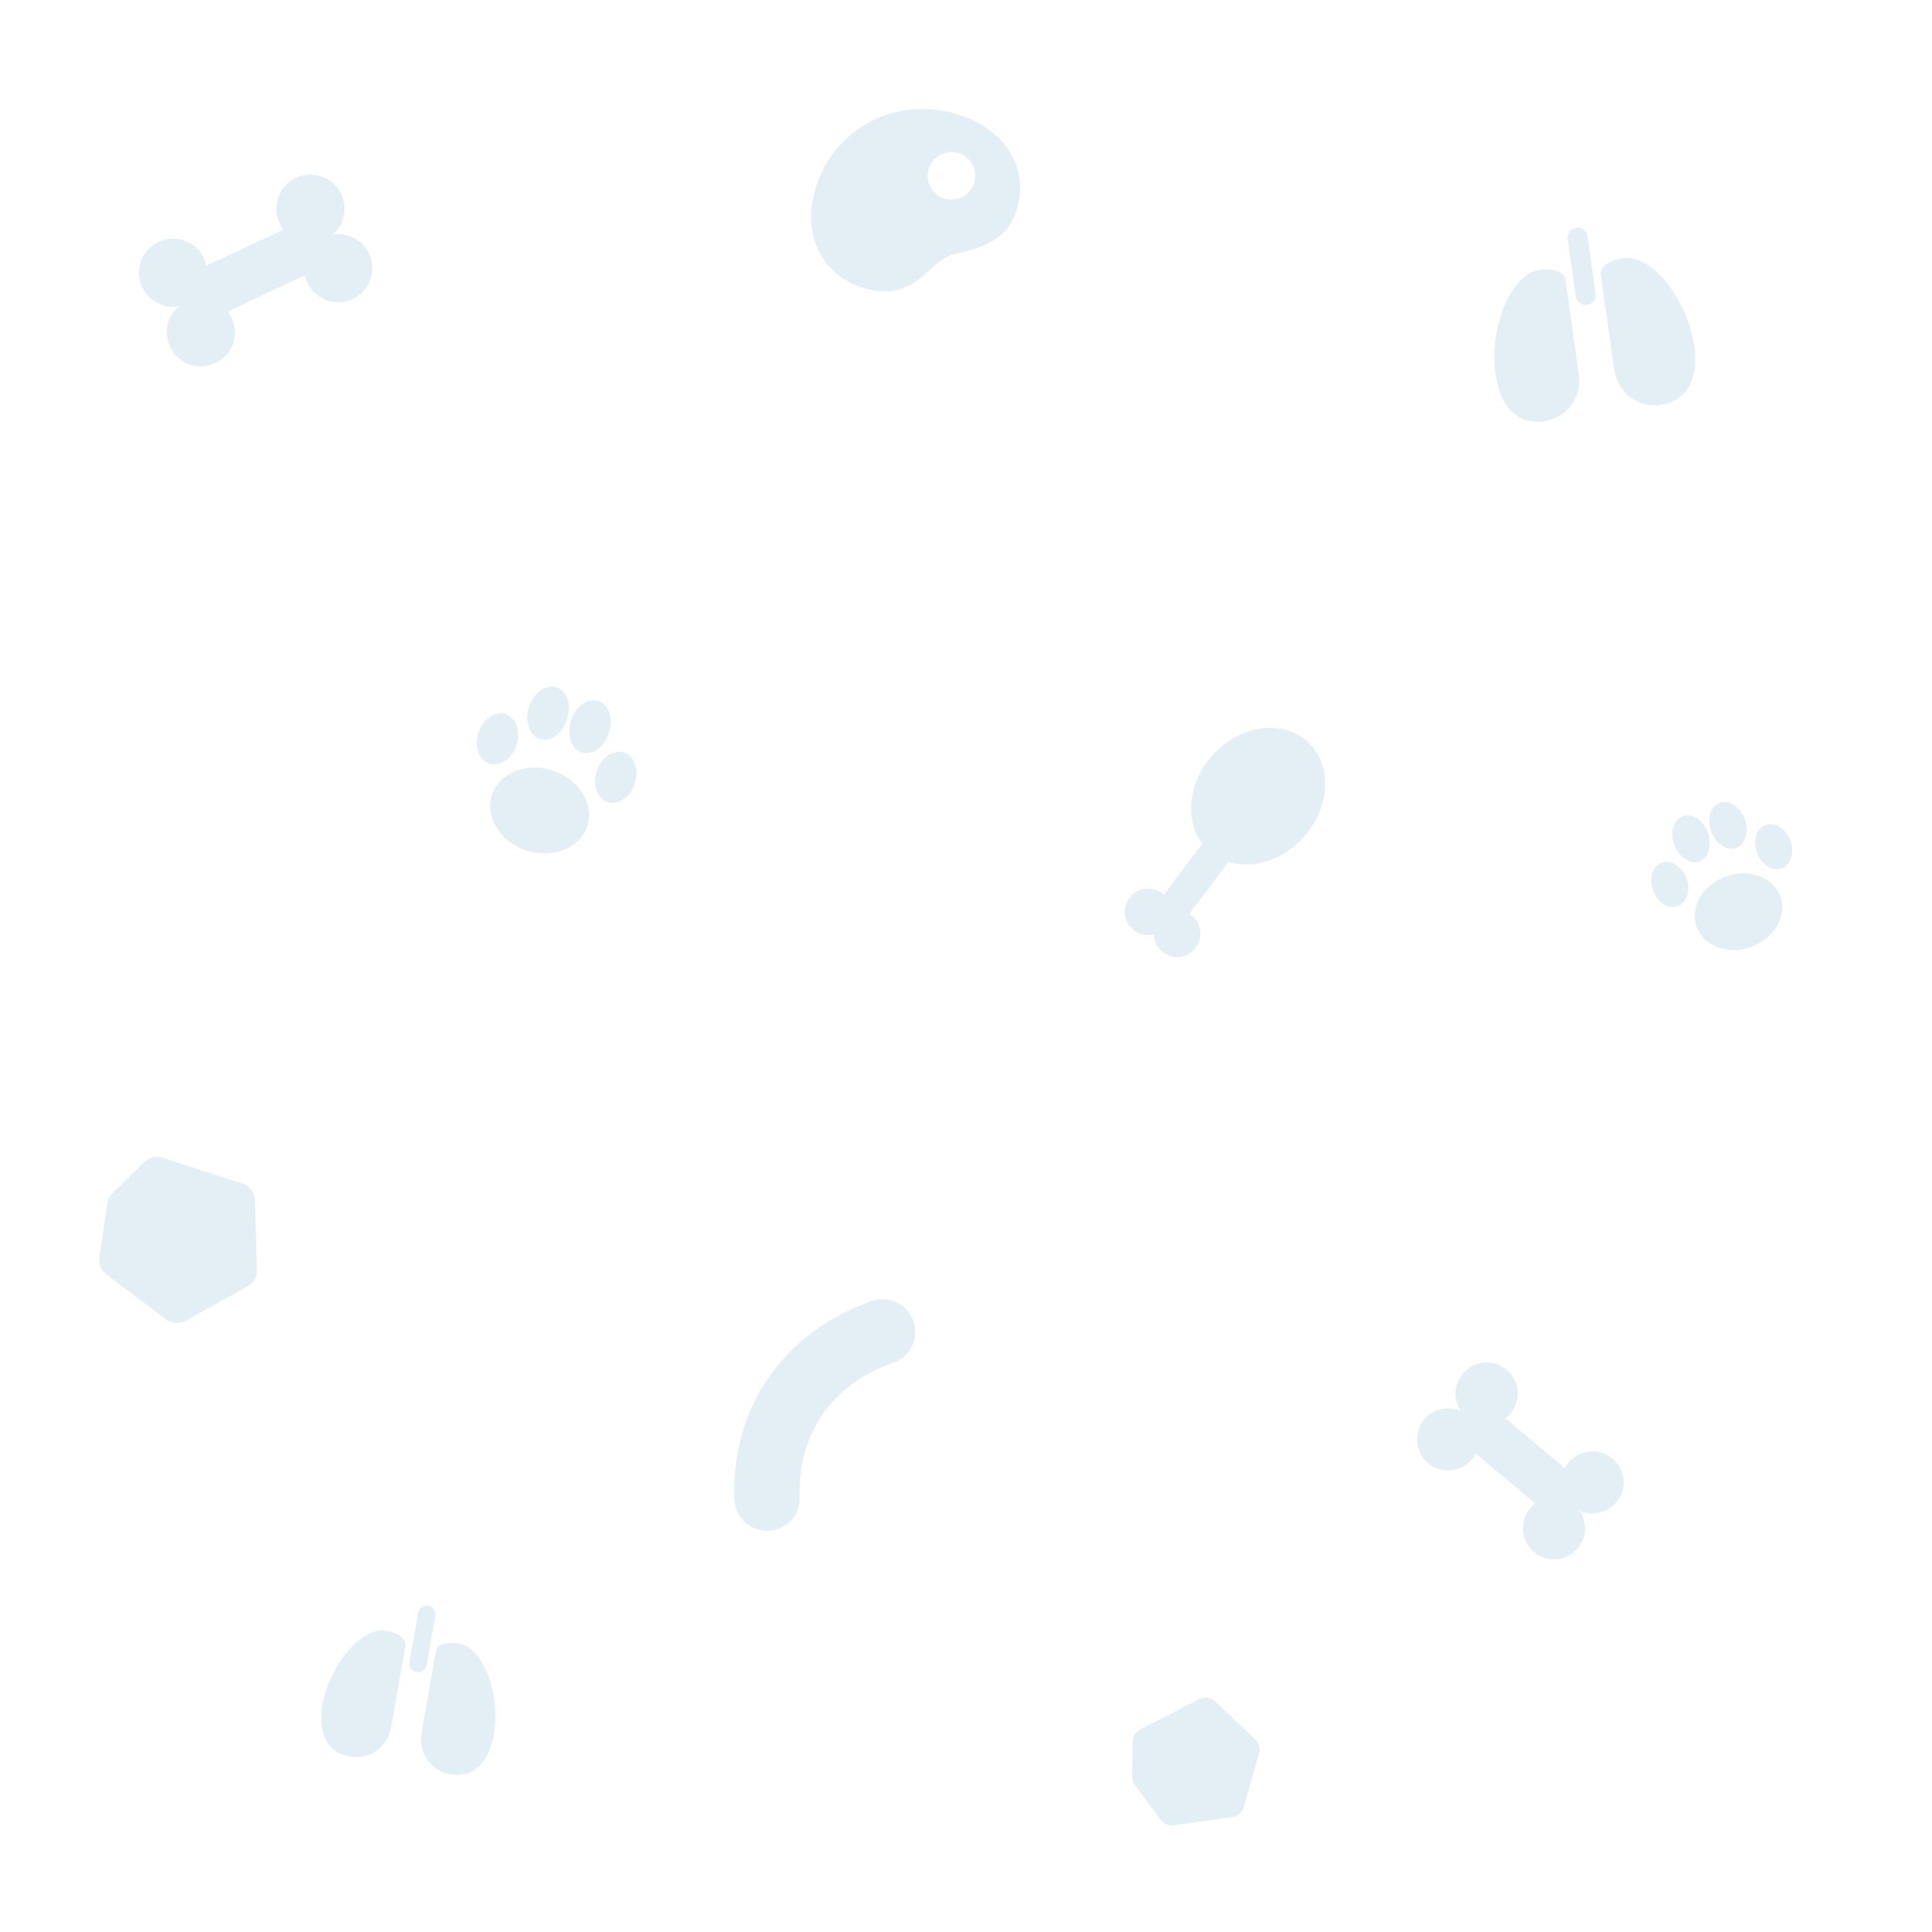
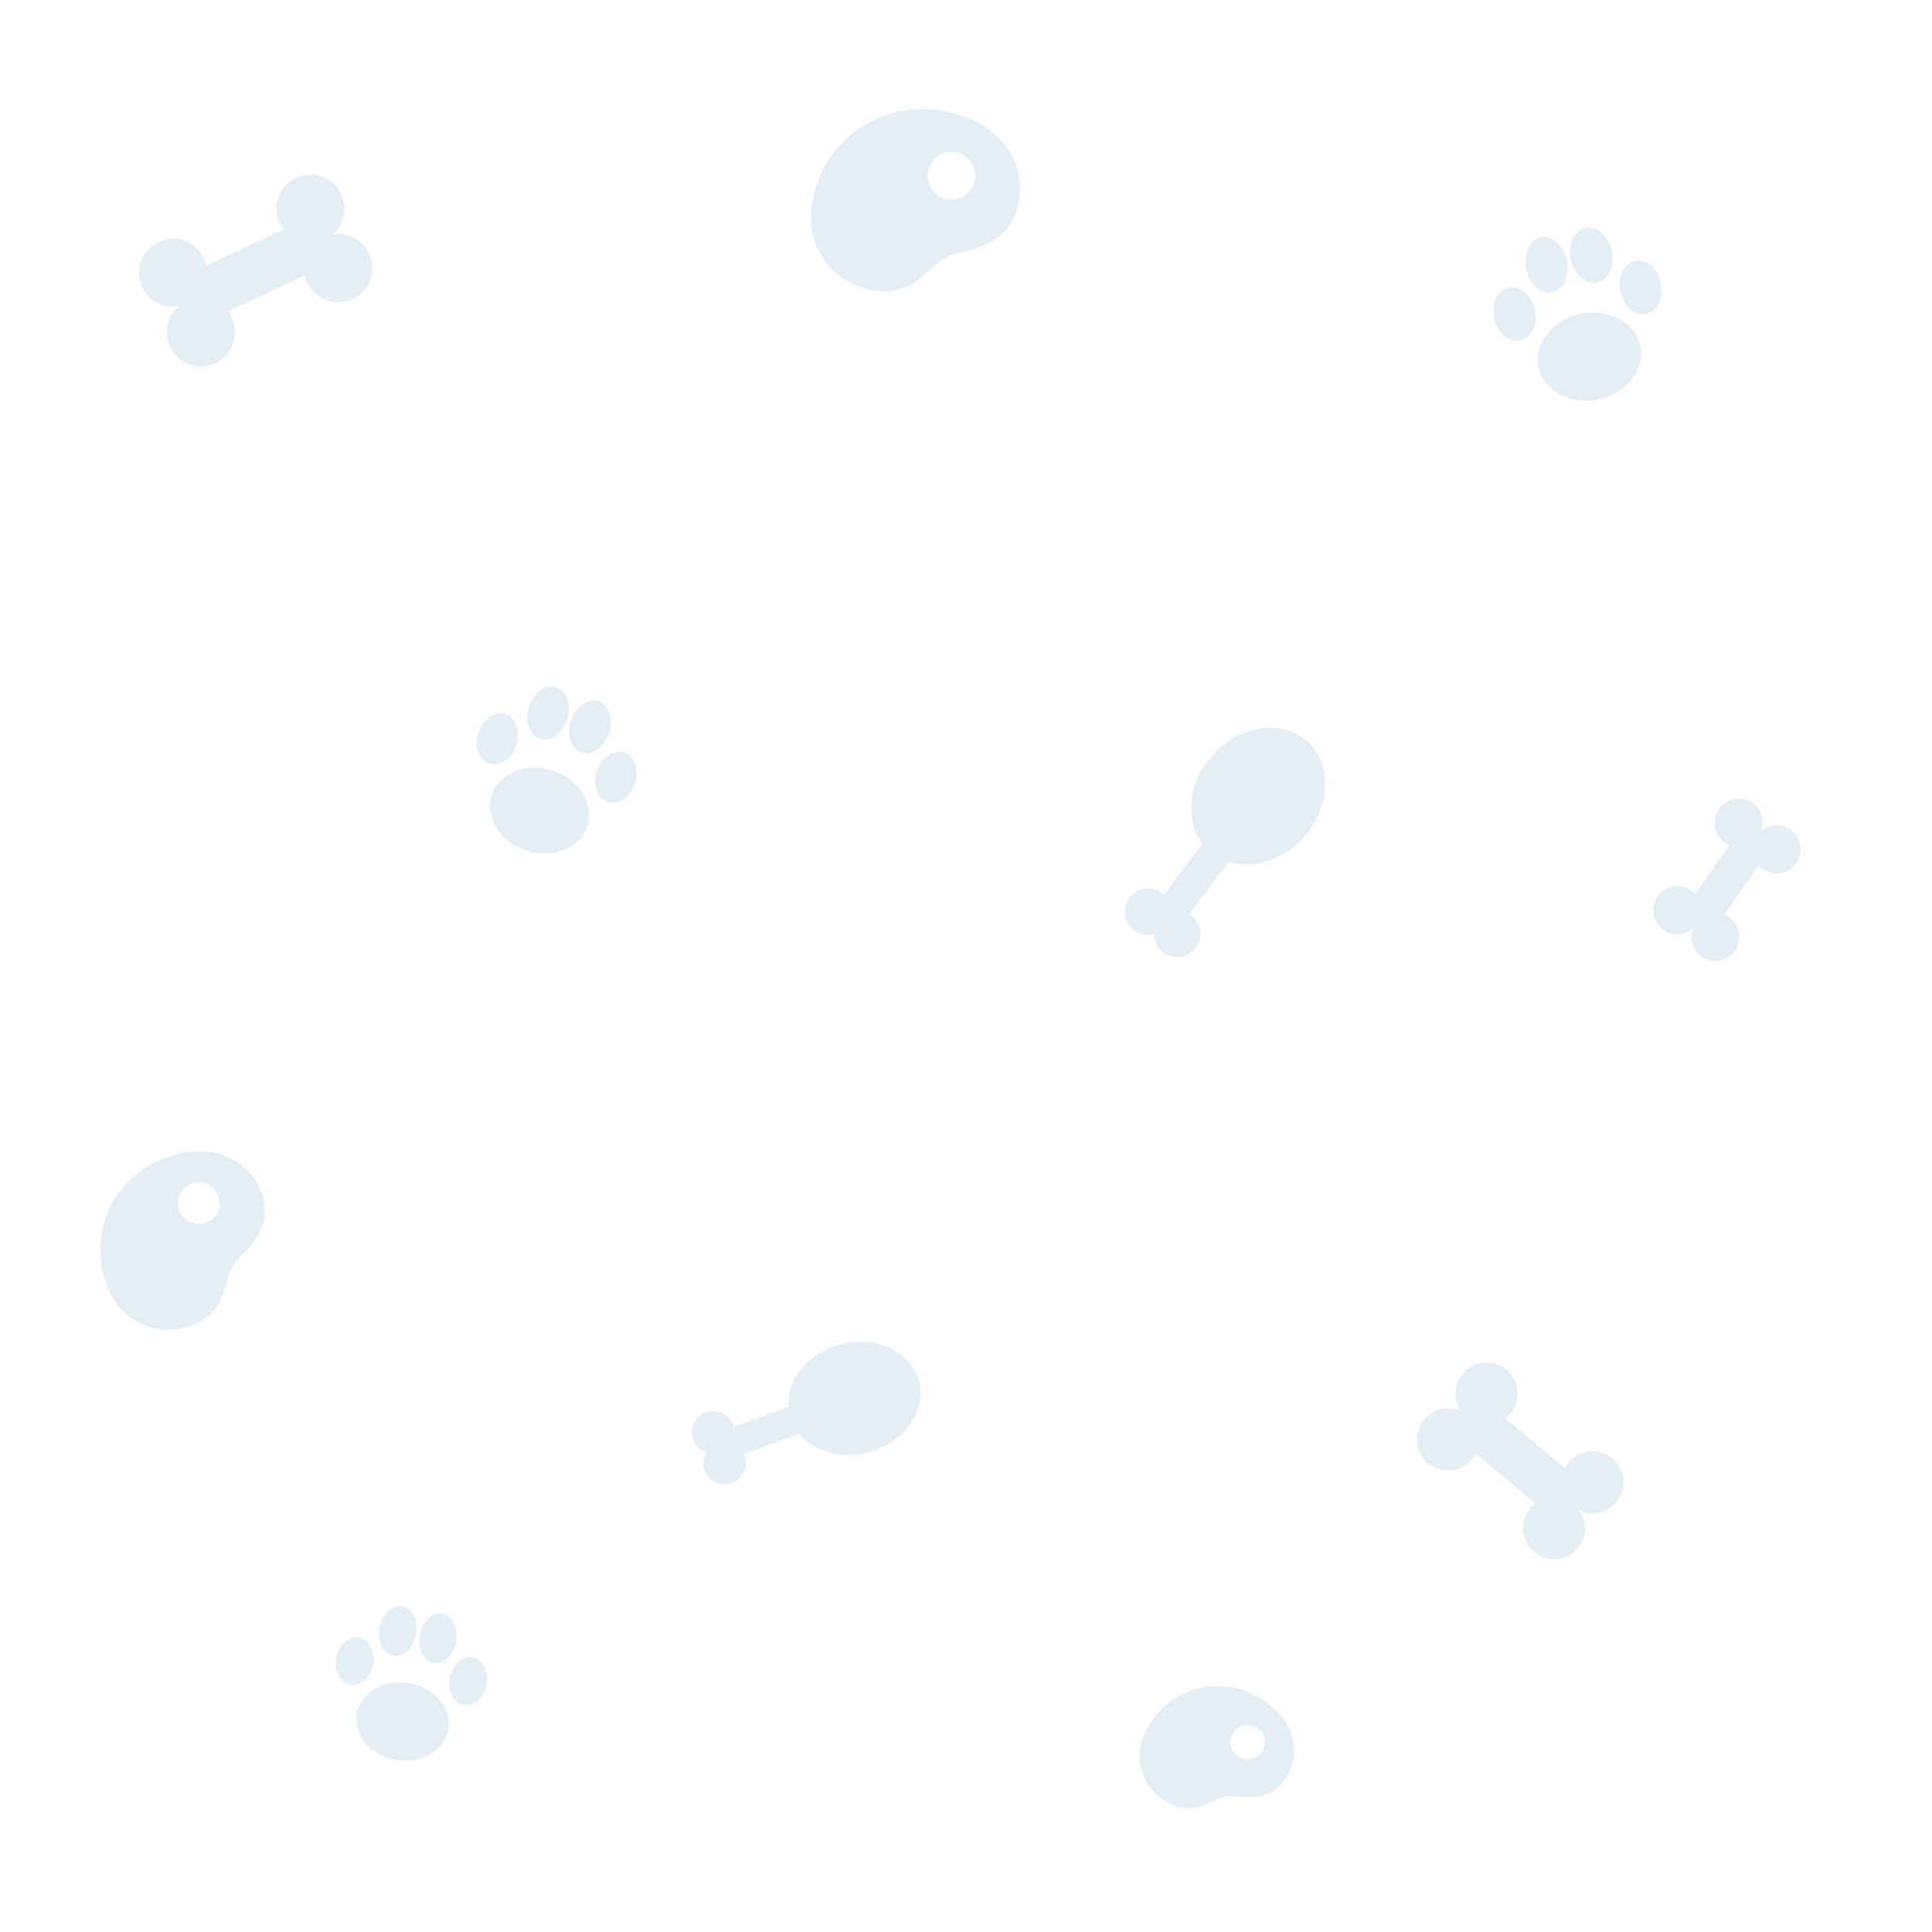
<svg xmlns="http://www.w3.org/2000/svg" width="260" height="260" viewBox="0 0 260 260">
  <g fill="currentColor" color="#0b6ea8" opacity="0.11">
    <g transform="translate(14 16) rotate(-25 20.4 20.4) scale(1.7)">
      <rect x="6" y="10" width="12" height="4" rx="1" />
      <circle cx="6" cy="9.4" r="2.7" />
      <circle cx="6" cy="14.6" r="2.7" />
      <circle cx="18" cy="9.4" r="2.7" />
      <circle cx="18" cy="14.6" r="2.7" />
    </g>
    <g transform="translate(104 8) rotate(12 19.2 19.2) scale(1.6)">
-       <path fill-rule="evenodd" d="M3.5 13.5c0-5.5 4.3-9.5 9.5-9.5 4.5 0 7.5 2.7 7.5 6.3 0 3-2 4.2-4.2 5.2-2.3 1-2.3 4.5-6.5 4.5-3.6 0-6.3-2.7-6.3-6.5zM14.5 7.200a2 2 0 1 0 0 4 2 2 0 0 0 0-4z" />
+       <path fill-rule="evenodd" d="M3.5 13.5c0-5.5 4.3-9.5 9.5-9.5 4.5 0 7.5 2.7 7.5 6.3 0 3-2 4.2-4.2 5.2-2.3 1-2.3 4.5-6.5 4.5-3.6 0-6.3-2.7-6.3-6.5zM14.5 7.2a2 2 0 1 0 0 4 2 2 0 0 0 0-4z" />
    </g>
-     <g transform="translate(196 26) rotate(-8 18.0 18.0) scale(1.5)">
-       <path d="M10.4 7.500v8.500c0 2.2-1.6 3.8-3.7 3.8-2.5 0-3.7-2-3.7-4.8 0-4.2 2.6-8.7 5.2-8.7 1.3 0 2.2.5 2.2 1.200zM13.6 7.500v8.500c0 2.2 1.6 3.8 3.7 3.8 2.5 0 3.7-2 3.7-4.8 0-4.2-2.6-8.7-5.2-8.7-1.3 0-2.2.5-2.2 1.200z" />
-       <rect x="11.1" y="3" width="1.8" height="7" rx=".9" />
+     <g transform="translate(196 26) rotate(-12 16.8 16.8) scale(1.4)">
+       <ellipse cx="12" cy="15.8" rx="5" ry="4.2" />
+       <ellipse cx="5.8" cy="10.3" rx="2" ry="2.6" />
+       <ellipse cx="9.8" cy="6.3" rx="2" ry="2.7" />
+       <ellipse cx="14.2" cy="6.3" rx="2" ry="2.7" />
+       <ellipse cx="18.2" cy="10.3" rx="2" ry="2.6" />
    </g>
    <g transform="translate(58 88) rotate(18 16.2 16.2) scale(1.35)">
      <ellipse cx="12" cy="15.8" rx="5" ry="4.2" />
      <ellipse cx="5.8" cy="10.3" rx="2" ry="2.6" />
      <ellipse cx="9.8" cy="6.3" rx="2" ry="2.7" />
      <ellipse cx="14.2" cy="6.3" rx="2" ry="2.7" />
      <ellipse cx="18.2" cy="10.3" rx="2" ry="2.6" />
    </g>
    <g transform="translate(146 92) rotate(-8 19.8 19.8) scale(1.65)">
      <ellipse cx="14.5" cy="9.5" rx="6" ry="5" transform="rotate(-40 14.5 9.5)" />
      <path stroke="currentColor" stroke-width="2.6" stroke-linecap="round" d="M10.5 13.5l-5 5" />
      <circle cx="4.3" cy="17.6" r="1.9" />
      <circle cx="6.4" cy="19.7" r="1.9" />
    </g>
-     <g transform="translate(8 150) rotate(25 16.8 16.8) scale(1.4)">
-       <path stroke="currentColor" stroke-width="3.5" stroke-linejoin="round" d="M7 7.5l8-1 3 6-4 5.5-7-1.5-1.5-5z" />
+     <g transform="translate(8 150) rotate(-20 16.8 16.8) scale(1.4)">
+       <path fill-rule="evenodd" d="M3.5 13.5c0-5.5 4.3-9.5 9.5-9.5 4.5 0 7.5 2.7 7.5 6.3 0 3-2 4.2-4.2 5.2-2.3 1-2.3 4.5-6.5 4.5-3.6 0-6.3-2.7-6.3-6.5zM14.5 7.2a2 2 0 1 0 0 4 2 2 0 0 0 0-4z" />
    </g>
-     <g transform="translate(92 172) rotate(-15 19.2 19.2) scale(1.6)">
-       <path fill="none" stroke="currentColor" stroke-width="5.5" stroke-linecap="round" d="M5.5 17c1.5-6.5 6.5-10.5 13-11" />
+     <g transform="translate(92 172) rotate(25 18.0 18.0) scale(1.5)">
+       <ellipse cx="14.5" cy="9.5" rx="6" ry="5" transform="rotate(-40 14.5 9.5)" />
+       <path stroke="currentColor" stroke-width="2.6" stroke-linecap="round" d="M10.5 13.5l-5 5" />
+       <circle cx="4.3" cy="17.6" r="1.9" />
+       <circle cx="6.4" cy="19.7" r="1.9" />
    </g>
    <g transform="translate(186 178) rotate(40 18.6 18.6) scale(1.55)">
      <rect x="6" y="10" width="12" height="4" rx="1" />
      <circle cx="6" cy="9.4" r="2.7" />
      <circle cx="6" cy="14.6" r="2.7" />
      <circle cx="18" cy="9.4" r="2.7" />
      <circle cx="18" cy="14.6" r="2.7" />
    </g>
-     <g transform="translate(40 212) rotate(10 15.6 15.6) scale(1.3)">
-       <path d="M10.4 7.500v8.500c0 2.2-1.6 3.8-3.7 3.8-2.5 0-3.7-2-3.7-4.8 0-4.2 2.6-8.7 5.2-8.7 1.3 0 2.2.5 2.2 1.200zM13.6 7.500v8.500c0 2.2 1.6 3.8 3.7 3.8 2.5 0 3.7-2 3.7-4.8 0-4.2-2.6-8.7-5.2-8.7-1.3 0-2.2.5-2.2 1.200z" />
-       <rect x="11.1" y="3" width="1.8" height="7" rx=".9" />
-     </g>
-     <g transform="translate(218 104) rotate(-20 14.4 14.4) scale(1.2)">
+     <g transform="translate(40 212) rotate(10 15.0 15.0) scale(1.25)">
      <ellipse cx="12" cy="15.8" rx="5" ry="4.2" />
      <ellipse cx="5.8" cy="10.3" rx="2" ry="2.6" />
      <ellipse cx="9.8" cy="6.3" rx="2" ry="2.7" />
      <ellipse cx="14.2" cy="6.3" rx="2" ry="2.7" />
      <ellipse cx="18.2" cy="10.3" rx="2" ry="2.6" />
    </g>
-     <g transform="translate(148 224) rotate(-20 13.2 13.2) scale(1.1)">
-       <path stroke="currentColor" stroke-width="3.5" stroke-linejoin="round" d="M7 7.5l8-1 3 6-4 5.5-7-1.5-1.5-5z" />
+     <g transform="translate(218 104) rotate(-55 14.4 14.4) scale(1.2)">
+       <rect x="6" y="10" width="12" height="4" rx="1" />
+       <circle cx="6" cy="9.4" r="2.7" />
+       <circle cx="6" cy="14.6" r="2.7" />
+       <circle cx="18" cy="9.4" r="2.7" />
+       <circle cx="18" cy="14.6" r="2.7" />
+     </g>
+     <g transform="translate(150 222) rotate(30 13.8 13.8) scale(1.15)">
+       <path fill-rule="evenodd" d="M3.5 13.5c0-5.5 4.3-9.5 9.5-9.5 4.5 0 7.5 2.7 7.5 6.3 0 3-2 4.2-4.2 5.2-2.3 1-2.3 4.5-6.5 4.5-3.6 0-6.3-2.7-6.3-6.5zM14.5 7.2a2 2 0 1 0 0 4 2 2 0 0 0 0-4z" />
    </g>
  </g>
</svg>
